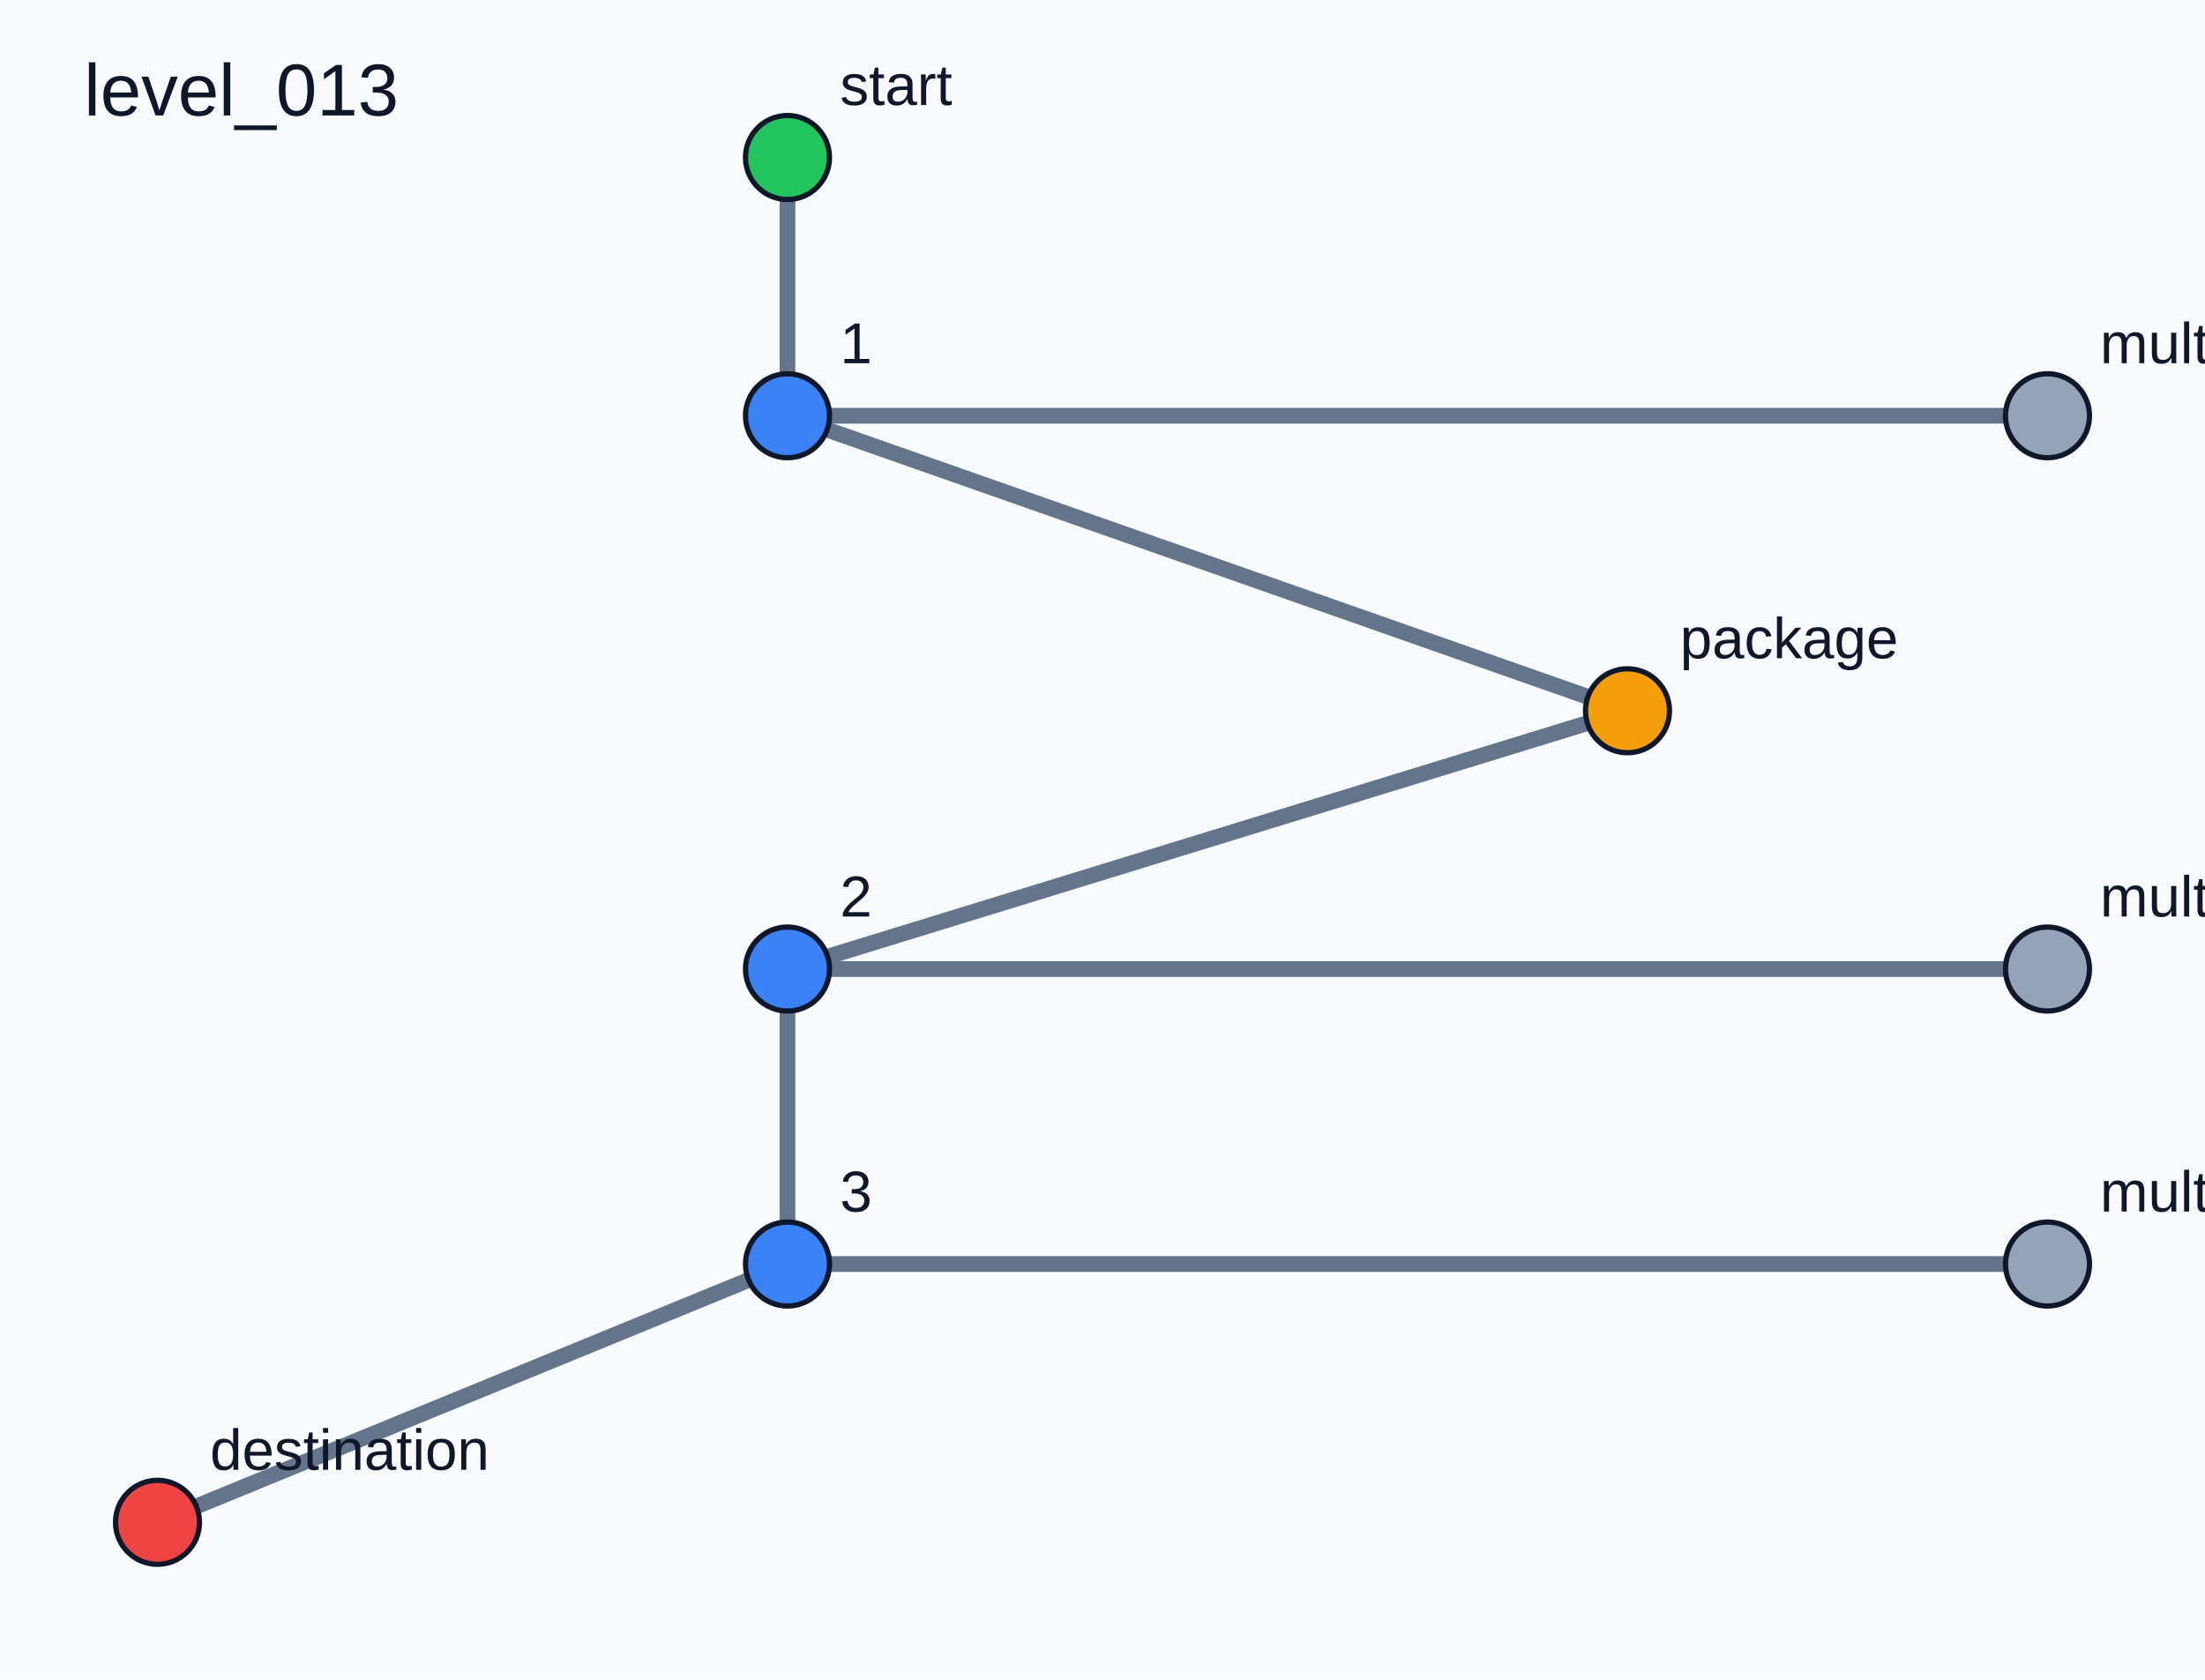
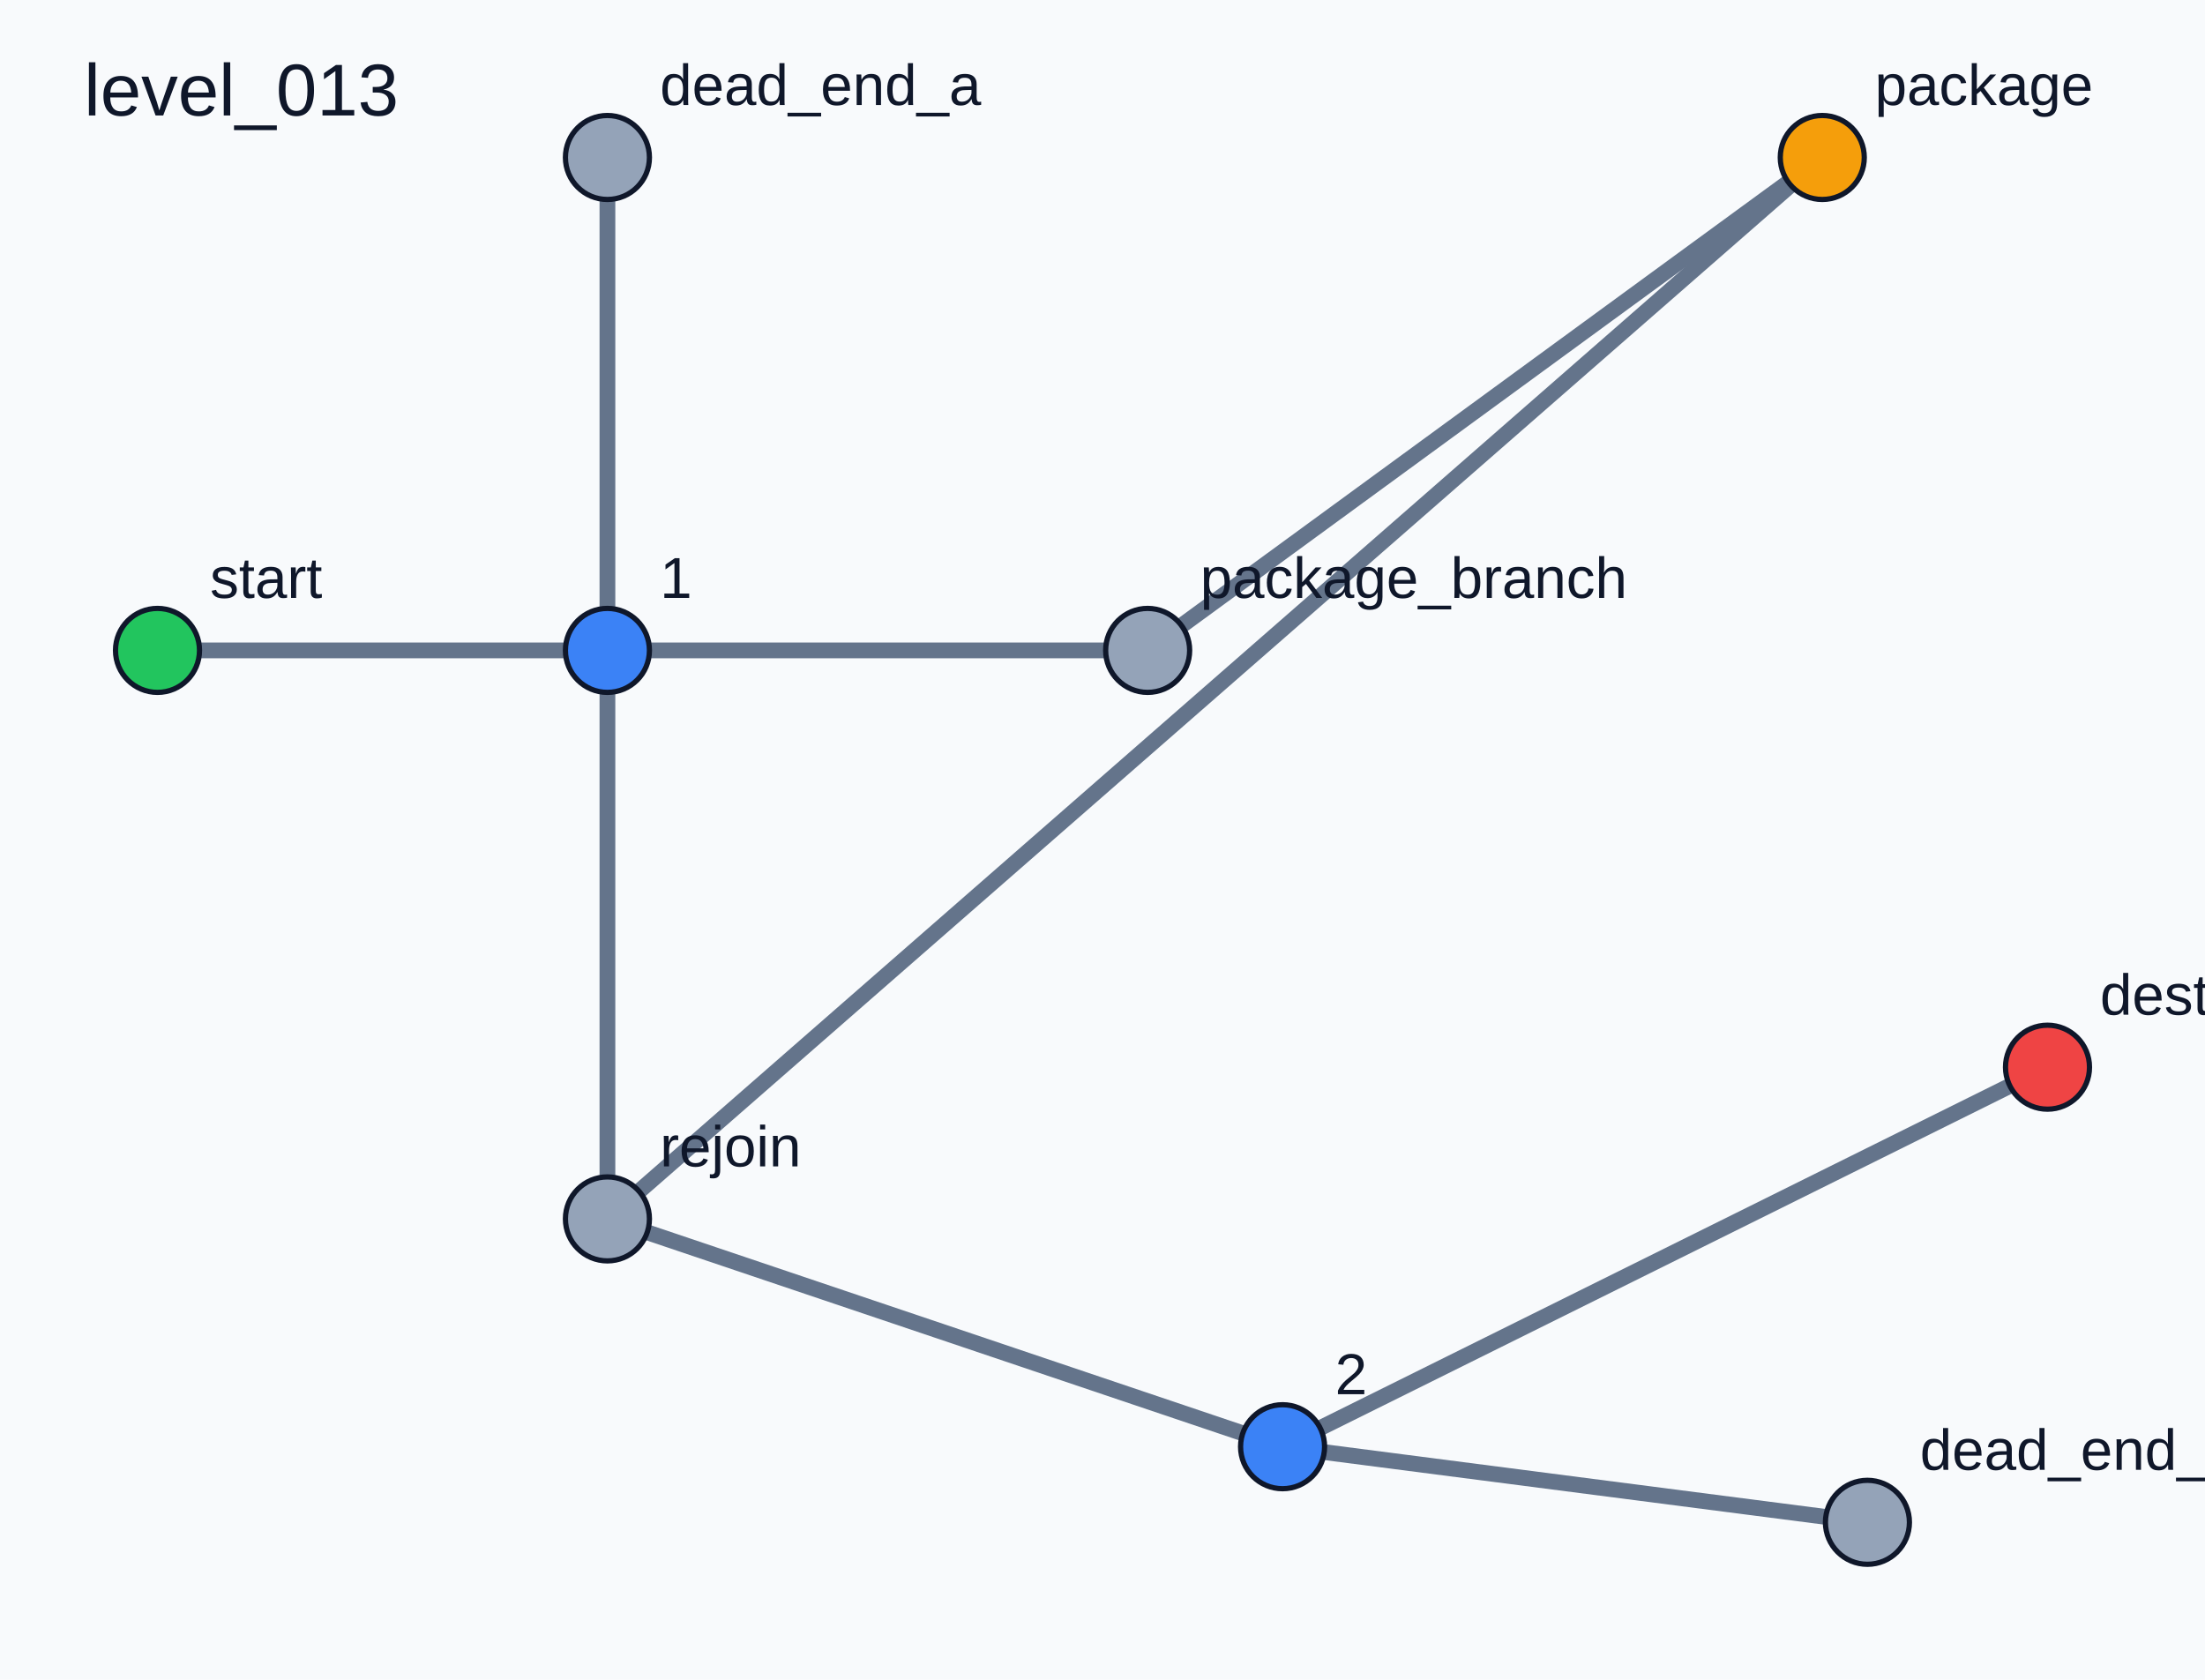
<svg xmlns="http://www.w3.org/2000/svg" width="420" height="320" viewBox="0 0 420 320">
  <rect width="100%" height="100%" fill="#f8fafc" />
  <text x="16" y="22" font-family="Arial" font-size="14" fill="#0f172a">level_013</text>
-   <line x1="150.0" y1="30.0" x2="150.0" y2="79.2" stroke="#64748b" stroke-width="3" />
-   <line x1="150.0" y1="79.2" x2="390.0" y2="79.2" stroke="#64748b" stroke-width="3" />
-   <line x1="150.0" y1="79.2" x2="310.0" y2="135.4" stroke="#64748b" stroke-width="3" />
-   <line x1="310.0" y1="135.4" x2="150.0" y2="184.6" stroke="#64748b" stroke-width="3" />
-   <line x1="150.0" y1="184.6" x2="390.0" y2="184.6" stroke="#64748b" stroke-width="3" />
-   <line x1="150.0" y1="184.6" x2="150.0" y2="240.8" stroke="#64748b" stroke-width="3" />
-   <line x1="150.0" y1="240.8" x2="390.0" y2="240.8" stroke="#64748b" stroke-width="3" />
-   <line x1="150.0" y1="240.8" x2="30.0" y2="290.0" stroke="#64748b" stroke-width="3" />
-   <circle cx="150.0" cy="30.0" r="8" fill="#22c55e" stroke="#0f172a" stroke-width="1" />
-   <text x="160.0" y="20.0" font-family="Arial" font-size="11" fill="#0f172a">start</text>
-   <circle cx="150.0" cy="79.2" r="8" fill="#3b82f6" stroke="#0f172a" stroke-width="1" />
-   <text x="160.0" y="69.2" font-family="Arial" font-size="11" fill="#0f172a">1</text>
-   <circle cx="310.0" cy="135.4" r="8" fill="#f59e0b" stroke="#0f172a" stroke-width="1" />
-   <text x="320.0" y="125.4" font-family="Arial" font-size="11" fill="#0f172a">package</text>
-   <circle cx="150.0" cy="184.6" r="8" fill="#3b82f6" stroke="#0f172a" stroke-width="1" />
-   <text x="160.0" y="174.6" font-family="Arial" font-size="11" fill="#0f172a">2</text>
-   <circle cx="150.0" cy="240.8" r="8" fill="#3b82f6" stroke="#0f172a" stroke-width="1" />
-   <text x="160.0" y="230.8" font-family="Arial" font-size="11" fill="#0f172a">3</text>
-   <circle cx="30.0" cy="290.0" r="8" fill="#ef4444" stroke="#0f172a" stroke-width="1" />
-   <text x="40.0" y="280.0" font-family="Arial" font-size="11" fill="#0f172a">destination</text>
-   <circle cx="390.0" cy="79.2" r="8" fill="#94a3b8" stroke="#0f172a" stroke-width="1" />
-   <text x="400.0" y="69.2" font-family="Arial" font-size="11" fill="#0f172a">multi_switch_chain_split_dead_ends_dead_end_a</text>
-   <circle cx="390.0" cy="184.6" r="8" fill="#94a3b8" stroke="#0f172a" stroke-width="1" />
-   <text x="400.0" y="174.6" font-family="Arial" font-size="11" fill="#0f172a">multi_switch_chain_split_dead_ends_dead_end_b</text>
-   <circle cx="390.0" cy="240.8" r="8" fill="#94a3b8" stroke="#0f172a" stroke-width="1" />
-   <text x="400.0" y="230.8" font-family="Arial" font-size="11" fill="#0f172a">multi_switch_chain_split_dead_ends_dead_end_c</text>
+   <line x1="30.0" y1="123.9" x2="115.7" y2="123.9" stroke="#64748b" stroke-width="3" />
+   <line x1="115.7" y1="123.9" x2="115.7" y2="30.0" stroke="#64748b" stroke-width="3" />
+   <line x1="115.7" y1="123.9" x2="218.6" y2="123.9" stroke="#64748b" stroke-width="3" />
+   <line x1="115.7" y1="123.9" x2="115.7" y2="232.2" stroke="#64748b" stroke-width="3" />
+   <line x1="218.6" y1="123.9" x2="347.1" y2="30.0" stroke="#64748b" stroke-width="3" />
+   <line x1="347.1" y1="30.0" x2="115.7" y2="232.2" stroke="#64748b" stroke-width="3" />
+   <line x1="115.7" y1="232.2" x2="244.3" y2="275.6" stroke="#64748b" stroke-width="3" />
+   <line x1="244.3" y1="275.6" x2="355.7" y2="290.0" stroke="#64748b" stroke-width="3" />
+   <line x1="244.3" y1="275.6" x2="390.0" y2="203.3" stroke="#64748b" stroke-width="3" />
+   <circle cx="30.0" cy="123.9" r="8" fill="#22c55e" stroke="#0f172a" stroke-width="1" />
+   <text x="40.0" y="113.9" font-family="Arial" font-size="11" fill="#0f172a">start</text>
+   <circle cx="115.7" cy="123.9" r="8" fill="#3b82f6" stroke="#0f172a" stroke-width="1" />
+   <text x="125.7" y="113.9" font-family="Arial" font-size="11" fill="#0f172a">1</text>
+   <circle cx="218.6" cy="123.9" r="8" fill="#94a3b8" stroke="#0f172a" stroke-width="1" />
+   <text x="228.6" y="113.9" font-family="Arial" font-size="11" fill="#0f172a">package_branch</text>
+   <circle cx="347.1" cy="30.0" r="8" fill="#f59e0b" stroke="#0f172a" stroke-width="1" />
+   <text x="357.1" y="20.0" font-family="Arial" font-size="11" fill="#0f172a">package</text>
+   <circle cx="115.7" cy="232.2" r="8" fill="#94a3b8" stroke="#0f172a" stroke-width="1" />
+   <text x="125.7" y="222.2" font-family="Arial" font-size="11" fill="#0f172a">rejoin</text>
+   <circle cx="244.3" cy="275.6" r="8" fill="#3b82f6" stroke="#0f172a" stroke-width="1" />
+   <text x="254.3" y="265.6" font-family="Arial" font-size="11" fill="#0f172a">2</text>
+   <circle cx="390.0" cy="203.3" r="8" fill="#ef4444" stroke="#0f172a" stroke-width="1" />
+   <text x="400.0" y="193.3" font-family="Arial" font-size="11" fill="#0f172a">destination</text>
+   <circle cx="115.7" cy="30.0" r="8" fill="#94a3b8" stroke="#0f172a" stroke-width="1" />
+   <text x="125.7" y="20.0" font-family="Arial" font-size="11" fill="#0f172a">dead_end_a</text>
+   <circle cx="355.7" cy="290.0" r="8" fill="#94a3b8" stroke="#0f172a" stroke-width="1" />
+   <text x="365.7" y="280.0" font-family="Arial" font-size="11" fill="#0f172a">dead_end_b</text>
</svg>
